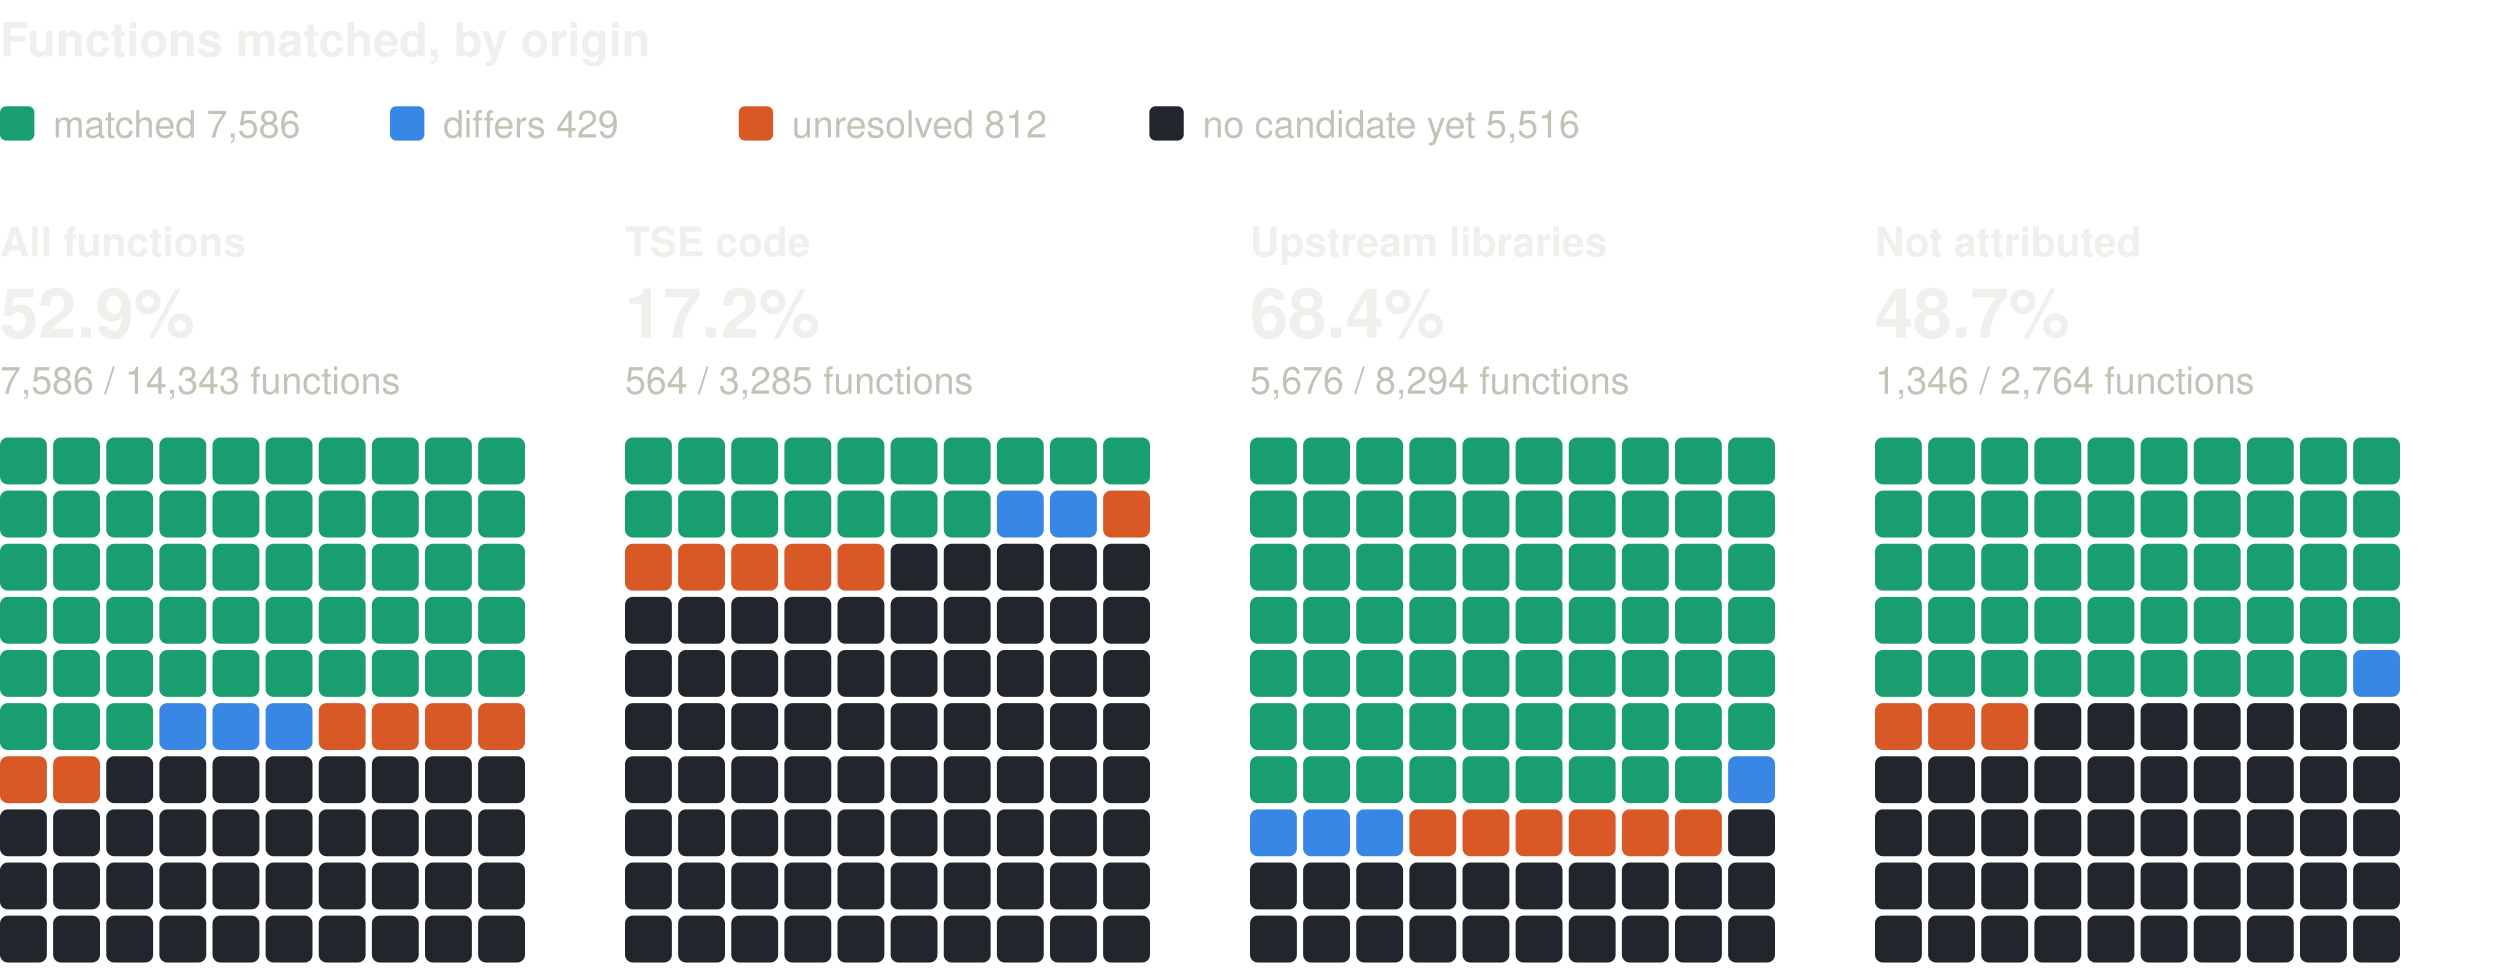
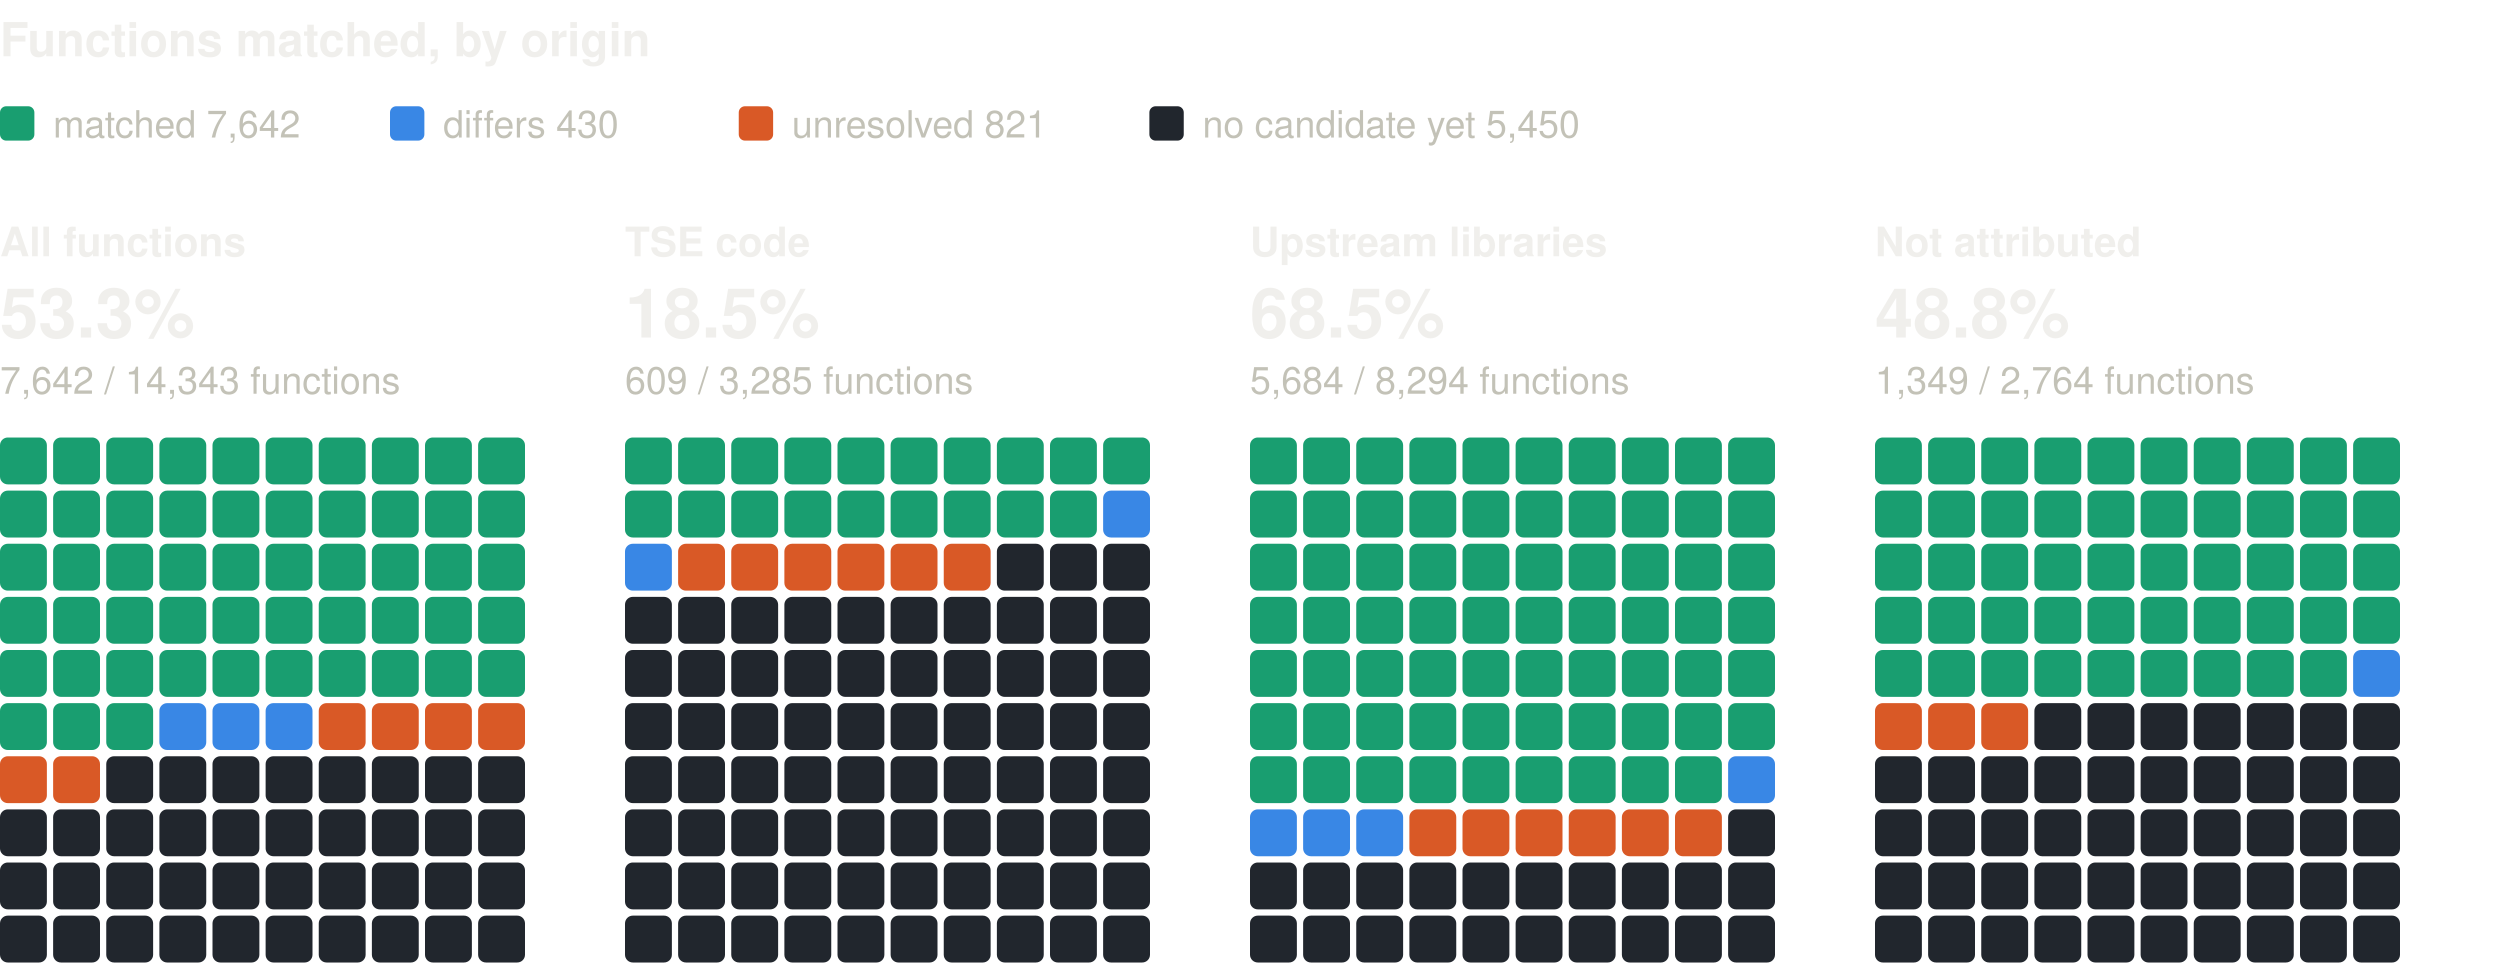
<svg xmlns="http://www.w3.org/2000/svg" width="800" height="310" viewBox="0 0 800 310" role="img" aria-label="Functions matched, by origin: one square per percent, coloured by verdict" font-family="system-ui, -apple-system, 'Segoe UI', Helvetica, Arial, sans-serif">
  <text x="0" y="18" font-size="15" fill="#f0efec" font-weight="600">Functions matched, by origin</text>
  <rect x="0" y="34" width="11" height="11" rx="2" fill="#199e70" />
-   <text x="17" y="44" font-size="12" fill="#c3c2b7">matched 7,586</text>
+   <text x="17" y="44" font-size="12" fill="#c3c2b7">matched 7,642</text>
  <rect x="124.8" y="34" width="11" height="11" rx="2" fill="#3987e5" />
-   <text x="141.8" y="44" font-size="12" fill="#c3c2b7">differs 429</text>
+   <text x="141.8" y="44" font-size="12" fill="#c3c2b7">differs 430</text>
  <rect x="236.4" y="34" width="11" height="11" rx="2" fill="#d95926" />
-   <text x="253.4" y="44" font-size="12" fill="#c3c2b7">unresolved 812</text>
+   <text x="253.4" y="44" font-size="12" fill="#c3c2b7">unresolved 821</text>
  <rect x="367.8" y="34" width="11" height="11" rx="2" fill="#21262d" />
-   <text x="384.8" y="44" font-size="12" fill="#c3c2b7">no candidate yet 5,516</text>
+   <text x="384.8" y="44" font-size="12" fill="#c3c2b7">no candidate yet 5,450</text>
  <text x="0" y="82" font-size="13" fill="#f0efec" font-weight="600">All functions</text>
-   <text x="0" y="108" font-size="22" fill="#f0efec" font-weight="600">52.9%</text>
-   <text x="0" y="126" font-size="12" fill="#c3c2b7">7,586 / 14,343 functions</text>
+   <text x="0" y="108" font-size="22" fill="#f0efec" font-weight="600">53.3%</text>
+   <text x="0" y="126" font-size="12" fill="#c3c2b7">7,642 / 14,343 functions</text>
  <rect x="0" y="140" width="15" height="15" rx="2.5" fill="#199e70" />
  <rect x="17" y="140" width="15" height="15" rx="2.5" fill="#199e70" />
  <rect x="34" y="140" width="15" height="15" rx="2.5" fill="#199e70" />
  <rect x="51" y="140" width="15" height="15" rx="2.5" fill="#199e70" />
  <rect x="68" y="140" width="15" height="15" rx="2.5" fill="#199e70" />
  <rect x="85" y="140" width="15" height="15" rx="2.5" fill="#199e70" />
  <rect x="102" y="140" width="15" height="15" rx="2.5" fill="#199e70" />
  <rect x="119" y="140" width="15" height="15" rx="2.5" fill="#199e70" />
  <rect x="136" y="140" width="15" height="15" rx="2.5" fill="#199e70" />
  <rect x="153" y="140" width="15" height="15" rx="2.5" fill="#199e70" />
  <rect x="0" y="157" width="15" height="15" rx="2.5" fill="#199e70" />
  <rect x="17" y="157" width="15" height="15" rx="2.5" fill="#199e70" />
  <rect x="34" y="157" width="15" height="15" rx="2.5" fill="#199e70" />
  <rect x="51" y="157" width="15" height="15" rx="2.5" fill="#199e70" />
  <rect x="68" y="157" width="15" height="15" rx="2.5" fill="#199e70" />
  <rect x="85" y="157" width="15" height="15" rx="2.5" fill="#199e70" />
  <rect x="102" y="157" width="15" height="15" rx="2.5" fill="#199e70" />
  <rect x="119" y="157" width="15" height="15" rx="2.5" fill="#199e70" />
  <rect x="136" y="157" width="15" height="15" rx="2.5" fill="#199e70" />
  <rect x="153" y="157" width="15" height="15" rx="2.5" fill="#199e70" />
  <rect x="0" y="174" width="15" height="15" rx="2.5" fill="#199e70" />
  <rect x="17" y="174" width="15" height="15" rx="2.5" fill="#199e70" />
  <rect x="34" y="174" width="15" height="15" rx="2.5" fill="#199e70" />
  <rect x="51" y="174" width="15" height="15" rx="2.5" fill="#199e70" />
  <rect x="68" y="174" width="15" height="15" rx="2.5" fill="#199e70" />
  <rect x="85" y="174" width="15" height="15" rx="2.5" fill="#199e70" />
  <rect x="102" y="174" width="15" height="15" rx="2.5" fill="#199e70" />
  <rect x="119" y="174" width="15" height="15" rx="2.5" fill="#199e70" />
  <rect x="136" y="174" width="15" height="15" rx="2.5" fill="#199e70" />
  <rect x="153" y="174" width="15" height="15" rx="2.5" fill="#199e70" />
  <rect x="0" y="191" width="15" height="15" rx="2.5" fill="#199e70" />
  <rect x="17" y="191" width="15" height="15" rx="2.5" fill="#199e70" />
  <rect x="34" y="191" width="15" height="15" rx="2.5" fill="#199e70" />
  <rect x="51" y="191" width="15" height="15" rx="2.5" fill="#199e70" />
  <rect x="68" y="191" width="15" height="15" rx="2.5" fill="#199e70" />
  <rect x="85" y="191" width="15" height="15" rx="2.5" fill="#199e70" />
  <rect x="102" y="191" width="15" height="15" rx="2.5" fill="#199e70" />
  <rect x="119" y="191" width="15" height="15" rx="2.5" fill="#199e70" />
  <rect x="136" y="191" width="15" height="15" rx="2.5" fill="#199e70" />
  <rect x="153" y="191" width="15" height="15" rx="2.5" fill="#199e70" />
  <rect x="0" y="208" width="15" height="15" rx="2.5" fill="#199e70" />
  <rect x="17" y="208" width="15" height="15" rx="2.5" fill="#199e70" />
  <rect x="34" y="208" width="15" height="15" rx="2.5" fill="#199e70" />
  <rect x="51" y="208" width="15" height="15" rx="2.5" fill="#199e70" />
  <rect x="68" y="208" width="15" height="15" rx="2.5" fill="#199e70" />
  <rect x="85" y="208" width="15" height="15" rx="2.5" fill="#199e70" />
  <rect x="102" y="208" width="15" height="15" rx="2.5" fill="#199e70" />
  <rect x="119" y="208" width="15" height="15" rx="2.5" fill="#199e70" />
  <rect x="136" y="208" width="15" height="15" rx="2.5" fill="#199e70" />
  <rect x="153" y="208" width="15" height="15" rx="2.5" fill="#199e70" />
  <rect x="0" y="225" width="15" height="15" rx="2.5" fill="#199e70" />
  <rect x="17" y="225" width="15" height="15" rx="2.5" fill="#199e70" />
  <rect x="34" y="225" width="15" height="15" rx="2.5" fill="#199e70" />
  <rect x="51" y="225" width="15" height="15" rx="2.5" fill="#3987e5" />
  <rect x="68" y="225" width="15" height="15" rx="2.5" fill="#3987e5" />
  <rect x="85" y="225" width="15" height="15" rx="2.5" fill="#3987e5" />
  <rect x="102" y="225" width="15" height="15" rx="2.5" fill="#d95926" />
  <rect x="119" y="225" width="15" height="15" rx="2.5" fill="#d95926" />
  <rect x="136" y="225" width="15" height="15" rx="2.5" fill="#d95926" />
  <rect x="153" y="225" width="15" height="15" rx="2.5" fill="#d95926" />
  <rect x="0" y="242" width="15" height="15" rx="2.5" fill="#d95926" />
  <rect x="17" y="242" width="15" height="15" rx="2.5" fill="#d95926" />
  <rect x="34" y="242" width="15" height="15" rx="2.5" fill="#21262d" />
  <rect x="51" y="242" width="15" height="15" rx="2.5" fill="#21262d" />
  <rect x="68" y="242" width="15" height="15" rx="2.5" fill="#21262d" />
  <rect x="85" y="242" width="15" height="15" rx="2.5" fill="#21262d" />
  <rect x="102" y="242" width="15" height="15" rx="2.5" fill="#21262d" />
  <rect x="119" y="242" width="15" height="15" rx="2.5" fill="#21262d" />
  <rect x="136" y="242" width="15" height="15" rx="2.5" fill="#21262d" />
  <rect x="153" y="242" width="15" height="15" rx="2.5" fill="#21262d" />
  <rect x="0" y="259" width="15" height="15" rx="2.5" fill="#21262d" />
  <rect x="17" y="259" width="15" height="15" rx="2.5" fill="#21262d" />
  <rect x="34" y="259" width="15" height="15" rx="2.5" fill="#21262d" />
  <rect x="51" y="259" width="15" height="15" rx="2.5" fill="#21262d" />
  <rect x="68" y="259" width="15" height="15" rx="2.5" fill="#21262d" />
  <rect x="85" y="259" width="15" height="15" rx="2.5" fill="#21262d" />
  <rect x="102" y="259" width="15" height="15" rx="2.5" fill="#21262d" />
  <rect x="119" y="259" width="15" height="15" rx="2.5" fill="#21262d" />
  <rect x="136" y="259" width="15" height="15" rx="2.5" fill="#21262d" />
  <rect x="153" y="259" width="15" height="15" rx="2.5" fill="#21262d" />
  <rect x="0" y="276" width="15" height="15" rx="2.5" fill="#21262d" />
  <rect x="17" y="276" width="15" height="15" rx="2.5" fill="#21262d" />
  <rect x="34" y="276" width="15" height="15" rx="2.5" fill="#21262d" />
  <rect x="51" y="276" width="15" height="15" rx="2.5" fill="#21262d" />
  <rect x="68" y="276" width="15" height="15" rx="2.5" fill="#21262d" />
  <rect x="85" y="276" width="15" height="15" rx="2.5" fill="#21262d" />
  <rect x="102" y="276" width="15" height="15" rx="2.5" fill="#21262d" />
  <rect x="119" y="276" width="15" height="15" rx="2.5" fill="#21262d" />
  <rect x="136" y="276" width="15" height="15" rx="2.5" fill="#21262d" />
  <rect x="153" y="276" width="15" height="15" rx="2.5" fill="#21262d" />
  <rect x="0" y="293" width="15" height="15" rx="2.5" fill="#21262d" />
  <rect x="17" y="293" width="15" height="15" rx="2.5" fill="#21262d" />
  <rect x="34" y="293" width="15" height="15" rx="2.5" fill="#21262d" />
  <rect x="51" y="293" width="15" height="15" rx="2.5" fill="#21262d" />
  <rect x="68" y="293" width="15" height="15" rx="2.5" fill="#21262d" />
  <rect x="85" y="293" width="15" height="15" rx="2.5" fill="#21262d" />
  <rect x="102" y="293" width="15" height="15" rx="2.5" fill="#21262d" />
  <rect x="119" y="293" width="15" height="15" rx="2.5" fill="#21262d" />
  <rect x="136" y="293" width="15" height="15" rx="2.5" fill="#21262d" />
  <rect x="153" y="293" width="15" height="15" rx="2.5" fill="#21262d" />
  <text x="200" y="82" font-size="13" fill="#f0efec" font-weight="600">TSE code</text>
-   <text x="200" y="108" font-size="22" fill="#f0efec" font-weight="600">17.2%</text>
-   <text x="200" y="126" font-size="12" fill="#c3c2b7">564 / 3,285 functions</text>
+   <text x="200" y="108" font-size="22" fill="#f0efec" font-weight="600">18.5%</text>
+   <text x="200" y="126" font-size="12" fill="#c3c2b7">609 / 3,285 functions</text>
  <rect x="200" y="140" width="15" height="15" rx="2.5" fill="#199e70" />
  <rect x="217" y="140" width="15" height="15" rx="2.5" fill="#199e70" />
  <rect x="234" y="140" width="15" height="15" rx="2.5" fill="#199e70" />
  <rect x="251" y="140" width="15" height="15" rx="2.5" fill="#199e70" />
  <rect x="268" y="140" width="15" height="15" rx="2.5" fill="#199e70" />
  <rect x="285" y="140" width="15" height="15" rx="2.5" fill="#199e70" />
  <rect x="302" y="140" width="15" height="15" rx="2.5" fill="#199e70" />
  <rect x="319" y="140" width="15" height="15" rx="2.5" fill="#199e70" />
  <rect x="336" y="140" width="15" height="15" rx="2.5" fill="#199e70" />
  <rect x="353" y="140" width="15" height="15" rx="2.5" fill="#199e70" />
  <rect x="200" y="157" width="15" height="15" rx="2.5" fill="#199e70" />
  <rect x="217" y="157" width="15" height="15" rx="2.5" fill="#199e70" />
  <rect x="234" y="157" width="15" height="15" rx="2.5" fill="#199e70" />
  <rect x="251" y="157" width="15" height="15" rx="2.5" fill="#199e70" />
  <rect x="268" y="157" width="15" height="15" rx="2.5" fill="#199e70" />
  <rect x="285" y="157" width="15" height="15" rx="2.5" fill="#199e70" />
  <rect x="302" y="157" width="15" height="15" rx="2.5" fill="#199e70" />
-   <rect x="319" y="157" width="15" height="15" rx="2.5" fill="#3987e5" />
-   <rect x="336" y="157" width="15" height="15" rx="2.5" fill="#3987e5" />
-   <rect x="353" y="157" width="15" height="15" rx="2.5" fill="#d95926" />
-   <rect x="200" y="174" width="15" height="15" rx="2.5" fill="#d95926" />
+   <rect x="319" y="157" width="15" height="15" rx="2.5" fill="#199e70" />
+   <rect x="336" y="157" width="15" height="15" rx="2.5" fill="#199e70" />
+   <rect x="353" y="157" width="15" height="15" rx="2.5" fill="#3987e5" />
+   <rect x="200" y="174" width="15" height="15" rx="2.5" fill="#3987e5" />
  <rect x="217" y="174" width="15" height="15" rx="2.5" fill="#d95926" />
  <rect x="234" y="174" width="15" height="15" rx="2.5" fill="#d95926" />
  <rect x="251" y="174" width="15" height="15" rx="2.5" fill="#d95926" />
  <rect x="268" y="174" width="15" height="15" rx="2.5" fill="#d95926" />
-   <rect x="285" y="174" width="15" height="15" rx="2.5" fill="#21262d" />
-   <rect x="302" y="174" width="15" height="15" rx="2.5" fill="#21262d" />
+   <rect x="285" y="174" width="15" height="15" rx="2.5" fill="#d95926" />
+   <rect x="302" y="174" width="15" height="15" rx="2.5" fill="#d95926" />
  <rect x="319" y="174" width="15" height="15" rx="2.5" fill="#21262d" />
  <rect x="336" y="174" width="15" height="15" rx="2.5" fill="#21262d" />
  <rect x="353" y="174" width="15" height="15" rx="2.5" fill="#21262d" />
  <rect x="200" y="191" width="15" height="15" rx="2.5" fill="#21262d" />
  <rect x="217" y="191" width="15" height="15" rx="2.5" fill="#21262d" />
  <rect x="234" y="191" width="15" height="15" rx="2.5" fill="#21262d" />
  <rect x="251" y="191" width="15" height="15" rx="2.5" fill="#21262d" />
  <rect x="268" y="191" width="15" height="15" rx="2.5" fill="#21262d" />
  <rect x="285" y="191" width="15" height="15" rx="2.5" fill="#21262d" />
  <rect x="302" y="191" width="15" height="15" rx="2.5" fill="#21262d" />
  <rect x="319" y="191" width="15" height="15" rx="2.5" fill="#21262d" />
  <rect x="336" y="191" width="15" height="15" rx="2.5" fill="#21262d" />
  <rect x="353" y="191" width="15" height="15" rx="2.5" fill="#21262d" />
  <rect x="200" y="208" width="15" height="15" rx="2.5" fill="#21262d" />
  <rect x="217" y="208" width="15" height="15" rx="2.5" fill="#21262d" />
  <rect x="234" y="208" width="15" height="15" rx="2.5" fill="#21262d" />
  <rect x="251" y="208" width="15" height="15" rx="2.5" fill="#21262d" />
  <rect x="268" y="208" width="15" height="15" rx="2.5" fill="#21262d" />
  <rect x="285" y="208" width="15" height="15" rx="2.5" fill="#21262d" />
  <rect x="302" y="208" width="15" height="15" rx="2.5" fill="#21262d" />
  <rect x="319" y="208" width="15" height="15" rx="2.5" fill="#21262d" />
  <rect x="336" y="208" width="15" height="15" rx="2.5" fill="#21262d" />
  <rect x="353" y="208" width="15" height="15" rx="2.5" fill="#21262d" />
  <rect x="200" y="225" width="15" height="15" rx="2.5" fill="#21262d" />
  <rect x="217" y="225" width="15" height="15" rx="2.5" fill="#21262d" />
  <rect x="234" y="225" width="15" height="15" rx="2.5" fill="#21262d" />
  <rect x="251" y="225" width="15" height="15" rx="2.5" fill="#21262d" />
  <rect x="268" y="225" width="15" height="15" rx="2.5" fill="#21262d" />
  <rect x="285" y="225" width="15" height="15" rx="2.5" fill="#21262d" />
  <rect x="302" y="225" width="15" height="15" rx="2.5" fill="#21262d" />
  <rect x="319" y="225" width="15" height="15" rx="2.5" fill="#21262d" />
  <rect x="336" y="225" width="15" height="15" rx="2.5" fill="#21262d" />
  <rect x="353" y="225" width="15" height="15" rx="2.5" fill="#21262d" />
  <rect x="200" y="242" width="15" height="15" rx="2.5" fill="#21262d" />
  <rect x="217" y="242" width="15" height="15" rx="2.5" fill="#21262d" />
  <rect x="234" y="242" width="15" height="15" rx="2.5" fill="#21262d" />
  <rect x="251" y="242" width="15" height="15" rx="2.5" fill="#21262d" />
  <rect x="268" y="242" width="15" height="15" rx="2.5" fill="#21262d" />
  <rect x="285" y="242" width="15" height="15" rx="2.5" fill="#21262d" />
  <rect x="302" y="242" width="15" height="15" rx="2.5" fill="#21262d" />
  <rect x="319" y="242" width="15" height="15" rx="2.5" fill="#21262d" />
  <rect x="336" y="242" width="15" height="15" rx="2.5" fill="#21262d" />
  <rect x="353" y="242" width="15" height="15" rx="2.5" fill="#21262d" />
  <rect x="200" y="259" width="15" height="15" rx="2.5" fill="#21262d" />
  <rect x="217" y="259" width="15" height="15" rx="2.5" fill="#21262d" />
  <rect x="234" y="259" width="15" height="15" rx="2.5" fill="#21262d" />
  <rect x="251" y="259" width="15" height="15" rx="2.5" fill="#21262d" />
  <rect x="268" y="259" width="15" height="15" rx="2.5" fill="#21262d" />
  <rect x="285" y="259" width="15" height="15" rx="2.5" fill="#21262d" />
  <rect x="302" y="259" width="15" height="15" rx="2.5" fill="#21262d" />
  <rect x="319" y="259" width="15" height="15" rx="2.5" fill="#21262d" />
  <rect x="336" y="259" width="15" height="15" rx="2.5" fill="#21262d" />
  <rect x="353" y="259" width="15" height="15" rx="2.5" fill="#21262d" />
  <rect x="200" y="276" width="15" height="15" rx="2.5" fill="#21262d" />
  <rect x="217" y="276" width="15" height="15" rx="2.5" fill="#21262d" />
  <rect x="234" y="276" width="15" height="15" rx="2.5" fill="#21262d" />
  <rect x="251" y="276" width="15" height="15" rx="2.5" fill="#21262d" />
  <rect x="268" y="276" width="15" height="15" rx="2.5" fill="#21262d" />
  <rect x="285" y="276" width="15" height="15" rx="2.5" fill="#21262d" />
  <rect x="302" y="276" width="15" height="15" rx="2.5" fill="#21262d" />
  <rect x="319" y="276" width="15" height="15" rx="2.5" fill="#21262d" />
  <rect x="336" y="276" width="15" height="15" rx="2.5" fill="#21262d" />
  <rect x="353" y="276" width="15" height="15" rx="2.5" fill="#21262d" />
  <rect x="200" y="293" width="15" height="15" rx="2.5" fill="#21262d" />
  <rect x="217" y="293" width="15" height="15" rx="2.5" fill="#21262d" />
  <rect x="234" y="293" width="15" height="15" rx="2.5" fill="#21262d" />
  <rect x="251" y="293" width="15" height="15" rx="2.5" fill="#21262d" />
  <rect x="268" y="293" width="15" height="15" rx="2.5" fill="#21262d" />
  <rect x="285" y="293" width="15" height="15" rx="2.5" fill="#21262d" />
  <rect x="302" y="293" width="15" height="15" rx="2.5" fill="#21262d" />
  <rect x="319" y="293" width="15" height="15" rx="2.5" fill="#21262d" />
  <rect x="336" y="293" width="15" height="15" rx="2.5" fill="#21262d" />
  <rect x="353" y="293" width="15" height="15" rx="2.5" fill="#21262d" />
  <text x="400" y="82" font-size="13" fill="#f0efec" font-weight="600">Upstream libraries</text>
-   <text x="400" y="108" font-size="22" fill="#f0efec" font-weight="600">68.4%</text>
-   <text x="400" y="126" font-size="12" fill="#c3c2b7">5,676 / 8,294 functions</text>
+   <text x="400" y="108" font-size="22" fill="#f0efec" font-weight="600">68.5%</text>
+   <text x="400" y="126" font-size="12" fill="#c3c2b7">5,684 / 8,294 functions</text>
  <rect x="400" y="140" width="15" height="15" rx="2.5" fill="#199e70" />
  <rect x="417" y="140" width="15" height="15" rx="2.5" fill="#199e70" />
  <rect x="434" y="140" width="15" height="15" rx="2.5" fill="#199e70" />
  <rect x="451" y="140" width="15" height="15" rx="2.5" fill="#199e70" />
  <rect x="468" y="140" width="15" height="15" rx="2.5" fill="#199e70" />
  <rect x="485" y="140" width="15" height="15" rx="2.5" fill="#199e70" />
  <rect x="502" y="140" width="15" height="15" rx="2.5" fill="#199e70" />
  <rect x="519" y="140" width="15" height="15" rx="2.5" fill="#199e70" />
  <rect x="536" y="140" width="15" height="15" rx="2.5" fill="#199e70" />
  <rect x="553" y="140" width="15" height="15" rx="2.5" fill="#199e70" />
  <rect x="400" y="157" width="15" height="15" rx="2.5" fill="#199e70" />
  <rect x="417" y="157" width="15" height="15" rx="2.5" fill="#199e70" />
  <rect x="434" y="157" width="15" height="15" rx="2.5" fill="#199e70" />
  <rect x="451" y="157" width="15" height="15" rx="2.5" fill="#199e70" />
  <rect x="468" y="157" width="15" height="15" rx="2.5" fill="#199e70" />
  <rect x="485" y="157" width="15" height="15" rx="2.5" fill="#199e70" />
  <rect x="502" y="157" width="15" height="15" rx="2.5" fill="#199e70" />
  <rect x="519" y="157" width="15" height="15" rx="2.5" fill="#199e70" />
  <rect x="536" y="157" width="15" height="15" rx="2.5" fill="#199e70" />
  <rect x="553" y="157" width="15" height="15" rx="2.5" fill="#199e70" />
  <rect x="400" y="174" width="15" height="15" rx="2.5" fill="#199e70" />
  <rect x="417" y="174" width="15" height="15" rx="2.5" fill="#199e70" />
  <rect x="434" y="174" width="15" height="15" rx="2.5" fill="#199e70" />
  <rect x="451" y="174" width="15" height="15" rx="2.5" fill="#199e70" />
  <rect x="468" y="174" width="15" height="15" rx="2.5" fill="#199e70" />
  <rect x="485" y="174" width="15" height="15" rx="2.5" fill="#199e70" />
  <rect x="502" y="174" width="15" height="15" rx="2.5" fill="#199e70" />
  <rect x="519" y="174" width="15" height="15" rx="2.5" fill="#199e70" />
  <rect x="536" y="174" width="15" height="15" rx="2.5" fill="#199e70" />
  <rect x="553" y="174" width="15" height="15" rx="2.5" fill="#199e70" />
  <rect x="400" y="191" width="15" height="15" rx="2.5" fill="#199e70" />
  <rect x="417" y="191" width="15" height="15" rx="2.5" fill="#199e70" />
  <rect x="434" y="191" width="15" height="15" rx="2.5" fill="#199e70" />
  <rect x="451" y="191" width="15" height="15" rx="2.5" fill="#199e70" />
  <rect x="468" y="191" width="15" height="15" rx="2.5" fill="#199e70" />
  <rect x="485" y="191" width="15" height="15" rx="2.5" fill="#199e70" />
  <rect x="502" y="191" width="15" height="15" rx="2.5" fill="#199e70" />
  <rect x="519" y="191" width="15" height="15" rx="2.5" fill="#199e70" />
  <rect x="536" y="191" width="15" height="15" rx="2.5" fill="#199e70" />
  <rect x="553" y="191" width="15" height="15" rx="2.5" fill="#199e70" />
  <rect x="400" y="208" width="15" height="15" rx="2.5" fill="#199e70" />
  <rect x="417" y="208" width="15" height="15" rx="2.5" fill="#199e70" />
  <rect x="434" y="208" width="15" height="15" rx="2.5" fill="#199e70" />
  <rect x="451" y="208" width="15" height="15" rx="2.5" fill="#199e70" />
  <rect x="468" y="208" width="15" height="15" rx="2.5" fill="#199e70" />
  <rect x="485" y="208" width="15" height="15" rx="2.5" fill="#199e70" />
  <rect x="502" y="208" width="15" height="15" rx="2.5" fill="#199e70" />
  <rect x="519" y="208" width="15" height="15" rx="2.5" fill="#199e70" />
  <rect x="536" y="208" width="15" height="15" rx="2.5" fill="#199e70" />
  <rect x="553" y="208" width="15" height="15" rx="2.5" fill="#199e70" />
  <rect x="400" y="225" width="15" height="15" rx="2.5" fill="#199e70" />
  <rect x="417" y="225" width="15" height="15" rx="2.5" fill="#199e70" />
  <rect x="434" y="225" width="15" height="15" rx="2.5" fill="#199e70" />
  <rect x="451" y="225" width="15" height="15" rx="2.5" fill="#199e70" />
  <rect x="468" y="225" width="15" height="15" rx="2.5" fill="#199e70" />
  <rect x="485" y="225" width="15" height="15" rx="2.5" fill="#199e70" />
  <rect x="502" y="225" width="15" height="15" rx="2.5" fill="#199e70" />
  <rect x="519" y="225" width="15" height="15" rx="2.5" fill="#199e70" />
  <rect x="536" y="225" width="15" height="15" rx="2.5" fill="#199e70" />
  <rect x="553" y="225" width="15" height="15" rx="2.5" fill="#199e70" />
  <rect x="400" y="242" width="15" height="15" rx="2.5" fill="#199e70" />
  <rect x="417" y="242" width="15" height="15" rx="2.5" fill="#199e70" />
  <rect x="434" y="242" width="15" height="15" rx="2.5" fill="#199e70" />
  <rect x="451" y="242" width="15" height="15" rx="2.5" fill="#199e70" />
  <rect x="468" y="242" width="15" height="15" rx="2.5" fill="#199e70" />
  <rect x="485" y="242" width="15" height="15" rx="2.5" fill="#199e70" />
  <rect x="502" y="242" width="15" height="15" rx="2.5" fill="#199e70" />
  <rect x="519" y="242" width="15" height="15" rx="2.5" fill="#199e70" />
  <rect x="536" y="242" width="15" height="15" rx="2.5" fill="#199e70" />
  <rect x="553" y="242" width="15" height="15" rx="2.5" fill="#3987e5" />
  <rect x="400" y="259" width="15" height="15" rx="2.5" fill="#3987e5" />
  <rect x="417" y="259" width="15" height="15" rx="2.5" fill="#3987e5" />
  <rect x="434" y="259" width="15" height="15" rx="2.5" fill="#3987e5" />
  <rect x="451" y="259" width="15" height="15" rx="2.5" fill="#d95926" />
  <rect x="468" y="259" width="15" height="15" rx="2.5" fill="#d95926" />
  <rect x="485" y="259" width="15" height="15" rx="2.5" fill="#d95926" />
  <rect x="502" y="259" width="15" height="15" rx="2.5" fill="#d95926" />
  <rect x="519" y="259" width="15" height="15" rx="2.5" fill="#d95926" />
  <rect x="536" y="259" width="15" height="15" rx="2.5" fill="#d95926" />
  <rect x="553" y="259" width="15" height="15" rx="2.5" fill="#21262d" />
  <rect x="400" y="276" width="15" height="15" rx="2.5" fill="#21262d" />
  <rect x="417" y="276" width="15" height="15" rx="2.5" fill="#21262d" />
  <rect x="434" y="276" width="15" height="15" rx="2.5" fill="#21262d" />
  <rect x="451" y="276" width="15" height="15" rx="2.5" fill="#21262d" />
  <rect x="468" y="276" width="15" height="15" rx="2.5" fill="#21262d" />
  <rect x="485" y="276" width="15" height="15" rx="2.5" fill="#21262d" />
  <rect x="502" y="276" width="15" height="15" rx="2.5" fill="#21262d" />
  <rect x="519" y="276" width="15" height="15" rx="2.5" fill="#21262d" />
  <rect x="536" y="276" width="15" height="15" rx="2.5" fill="#21262d" />
  <rect x="553" y="276" width="15" height="15" rx="2.5" fill="#21262d" />
  <rect x="400" y="293" width="15" height="15" rx="2.5" fill="#21262d" />
  <rect x="417" y="293" width="15" height="15" rx="2.5" fill="#21262d" />
  <rect x="434" y="293" width="15" height="15" rx="2.5" fill="#21262d" />
  <rect x="451" y="293" width="15" height="15" rx="2.5" fill="#21262d" />
  <rect x="468" y="293" width="15" height="15" rx="2.5" fill="#21262d" />
  <rect x="485" y="293" width="15" height="15" rx="2.5" fill="#21262d" />
  <rect x="502" y="293" width="15" height="15" rx="2.5" fill="#21262d" />
  <rect x="519" y="293" width="15" height="15" rx="2.5" fill="#21262d" />
  <rect x="536" y="293" width="15" height="15" rx="2.5" fill="#21262d" />
  <rect x="553" y="293" width="15" height="15" rx="2.5" fill="#21262d" />
  <text x="600" y="82" font-size="13" fill="#f0efec" font-weight="600">Not attributed</text>
-   <text x="600" y="108" font-size="22" fill="#f0efec" font-weight="600">48.7%</text>
-   <text x="600" y="126" font-size="12" fill="#c3c2b7">1,346 / 2,764 functions</text>
+   <text x="600" y="108" font-size="22" fill="#f0efec" font-weight="600">48.8%</text>
+   <text x="600" y="126" font-size="12" fill="#c3c2b7">1,349 / 2,764 functions</text>
  <rect x="600" y="140" width="15" height="15" rx="2.5" fill="#199e70" />
  <rect x="617" y="140" width="15" height="15" rx="2.5" fill="#199e70" />
  <rect x="634" y="140" width="15" height="15" rx="2.5" fill="#199e70" />
  <rect x="651" y="140" width="15" height="15" rx="2.5" fill="#199e70" />
  <rect x="668" y="140" width="15" height="15" rx="2.5" fill="#199e70" />
  <rect x="685" y="140" width="15" height="15" rx="2.5" fill="#199e70" />
  <rect x="702" y="140" width="15" height="15" rx="2.5" fill="#199e70" />
  <rect x="719" y="140" width="15" height="15" rx="2.5" fill="#199e70" />
  <rect x="736" y="140" width="15" height="15" rx="2.5" fill="#199e70" />
  <rect x="753" y="140" width="15" height="15" rx="2.5" fill="#199e70" />
  <rect x="600" y="157" width="15" height="15" rx="2.5" fill="#199e70" />
  <rect x="617" y="157" width="15" height="15" rx="2.5" fill="#199e70" />
  <rect x="634" y="157" width="15" height="15" rx="2.5" fill="#199e70" />
  <rect x="651" y="157" width="15" height="15" rx="2.5" fill="#199e70" />
  <rect x="668" y="157" width="15" height="15" rx="2.5" fill="#199e70" />
  <rect x="685" y="157" width="15" height="15" rx="2.5" fill="#199e70" />
  <rect x="702" y="157" width="15" height="15" rx="2.5" fill="#199e70" />
  <rect x="719" y="157" width="15" height="15" rx="2.5" fill="#199e70" />
  <rect x="736" y="157" width="15" height="15" rx="2.5" fill="#199e70" />
  <rect x="753" y="157" width="15" height="15" rx="2.5" fill="#199e70" />
  <rect x="600" y="174" width="15" height="15" rx="2.5" fill="#199e70" />
  <rect x="617" y="174" width="15" height="15" rx="2.5" fill="#199e70" />
  <rect x="634" y="174" width="15" height="15" rx="2.5" fill="#199e70" />
  <rect x="651" y="174" width="15" height="15" rx="2.5" fill="#199e70" />
  <rect x="668" y="174" width="15" height="15" rx="2.5" fill="#199e70" />
  <rect x="685" y="174" width="15" height="15" rx="2.5" fill="#199e70" />
  <rect x="702" y="174" width="15" height="15" rx="2.5" fill="#199e70" />
  <rect x="719" y="174" width="15" height="15" rx="2.5" fill="#199e70" />
  <rect x="736" y="174" width="15" height="15" rx="2.5" fill="#199e70" />
  <rect x="753" y="174" width="15" height="15" rx="2.5" fill="#199e70" />
  <rect x="600" y="191" width="15" height="15" rx="2.5" fill="#199e70" />
  <rect x="617" y="191" width="15" height="15" rx="2.5" fill="#199e70" />
  <rect x="634" y="191" width="15" height="15" rx="2.5" fill="#199e70" />
  <rect x="651" y="191" width="15" height="15" rx="2.5" fill="#199e70" />
  <rect x="668" y="191" width="15" height="15" rx="2.5" fill="#199e70" />
  <rect x="685" y="191" width="15" height="15" rx="2.5" fill="#199e70" />
  <rect x="702" y="191" width="15" height="15" rx="2.5" fill="#199e70" />
  <rect x="719" y="191" width="15" height="15" rx="2.5" fill="#199e70" />
  <rect x="736" y="191" width="15" height="15" rx="2.5" fill="#199e70" />
  <rect x="753" y="191" width="15" height="15" rx="2.5" fill="#199e70" />
  <rect x="600" y="208" width="15" height="15" rx="2.5" fill="#199e70" />
  <rect x="617" y="208" width="15" height="15" rx="2.5" fill="#199e70" />
  <rect x="634" y="208" width="15" height="15" rx="2.5" fill="#199e70" />
  <rect x="651" y="208" width="15" height="15" rx="2.5" fill="#199e70" />
  <rect x="668" y="208" width="15" height="15" rx="2.5" fill="#199e70" />
  <rect x="685" y="208" width="15" height="15" rx="2.5" fill="#199e70" />
  <rect x="702" y="208" width="15" height="15" rx="2.5" fill="#199e70" />
  <rect x="719" y="208" width="15" height="15" rx="2.5" fill="#199e70" />
  <rect x="736" y="208" width="15" height="15" rx="2.5" fill="#199e70" />
  <rect x="753" y="208" width="15" height="15" rx="2.5" fill="#3987e5" />
  <rect x="600" y="225" width="15" height="15" rx="2.5" fill="#d95926" />
  <rect x="617" y="225" width="15" height="15" rx="2.5" fill="#d95926" />
  <rect x="634" y="225" width="15" height="15" rx="2.5" fill="#d95926" />
  <rect x="651" y="225" width="15" height="15" rx="2.5" fill="#21262d" />
  <rect x="668" y="225" width="15" height="15" rx="2.5" fill="#21262d" />
  <rect x="685" y="225" width="15" height="15" rx="2.5" fill="#21262d" />
  <rect x="702" y="225" width="15" height="15" rx="2.5" fill="#21262d" />
  <rect x="719" y="225" width="15" height="15" rx="2.5" fill="#21262d" />
  <rect x="736" y="225" width="15" height="15" rx="2.5" fill="#21262d" />
  <rect x="753" y="225" width="15" height="15" rx="2.5" fill="#21262d" />
  <rect x="600" y="242" width="15" height="15" rx="2.5" fill="#21262d" />
  <rect x="617" y="242" width="15" height="15" rx="2.5" fill="#21262d" />
  <rect x="634" y="242" width="15" height="15" rx="2.5" fill="#21262d" />
  <rect x="651" y="242" width="15" height="15" rx="2.5" fill="#21262d" />
  <rect x="668" y="242" width="15" height="15" rx="2.5" fill="#21262d" />
  <rect x="685" y="242" width="15" height="15" rx="2.5" fill="#21262d" />
  <rect x="702" y="242" width="15" height="15" rx="2.5" fill="#21262d" />
  <rect x="719" y="242" width="15" height="15" rx="2.5" fill="#21262d" />
  <rect x="736" y="242" width="15" height="15" rx="2.5" fill="#21262d" />
  <rect x="753" y="242" width="15" height="15" rx="2.5" fill="#21262d" />
  <rect x="600" y="259" width="15" height="15" rx="2.5" fill="#21262d" />
  <rect x="617" y="259" width="15" height="15" rx="2.5" fill="#21262d" />
  <rect x="634" y="259" width="15" height="15" rx="2.5" fill="#21262d" />
  <rect x="651" y="259" width="15" height="15" rx="2.5" fill="#21262d" />
  <rect x="668" y="259" width="15" height="15" rx="2.5" fill="#21262d" />
  <rect x="685" y="259" width="15" height="15" rx="2.5" fill="#21262d" />
  <rect x="702" y="259" width="15" height="15" rx="2.5" fill="#21262d" />
  <rect x="719" y="259" width="15" height="15" rx="2.5" fill="#21262d" />
  <rect x="736" y="259" width="15" height="15" rx="2.5" fill="#21262d" />
  <rect x="753" y="259" width="15" height="15" rx="2.5" fill="#21262d" />
  <rect x="600" y="276" width="15" height="15" rx="2.5" fill="#21262d" />
  <rect x="617" y="276" width="15" height="15" rx="2.5" fill="#21262d" />
  <rect x="634" y="276" width="15" height="15" rx="2.5" fill="#21262d" />
  <rect x="651" y="276" width="15" height="15" rx="2.5" fill="#21262d" />
  <rect x="668" y="276" width="15" height="15" rx="2.5" fill="#21262d" />
  <rect x="685" y="276" width="15" height="15" rx="2.5" fill="#21262d" />
  <rect x="702" y="276" width="15" height="15" rx="2.5" fill="#21262d" />
  <rect x="719" y="276" width="15" height="15" rx="2.5" fill="#21262d" />
  <rect x="736" y="276" width="15" height="15" rx="2.5" fill="#21262d" />
  <rect x="753" y="276" width="15" height="15" rx="2.5" fill="#21262d" />
  <rect x="600" y="293" width="15" height="15" rx="2.5" fill="#21262d" />
  <rect x="617" y="293" width="15" height="15" rx="2.5" fill="#21262d" />
  <rect x="634" y="293" width="15" height="15" rx="2.5" fill="#21262d" />
  <rect x="651" y="293" width="15" height="15" rx="2.5" fill="#21262d" />
  <rect x="668" y="293" width="15" height="15" rx="2.5" fill="#21262d" />
  <rect x="685" y="293" width="15" height="15" rx="2.5" fill="#21262d" />
  <rect x="702" y="293" width="15" height="15" rx="2.5" fill="#21262d" />
  <rect x="719" y="293" width="15" height="15" rx="2.5" fill="#21262d" />
  <rect x="736" y="293" width="15" height="15" rx="2.5" fill="#21262d" />
  <rect x="753" y="293" width="15" height="15" rx="2.5" fill="#21262d" />
</svg>
